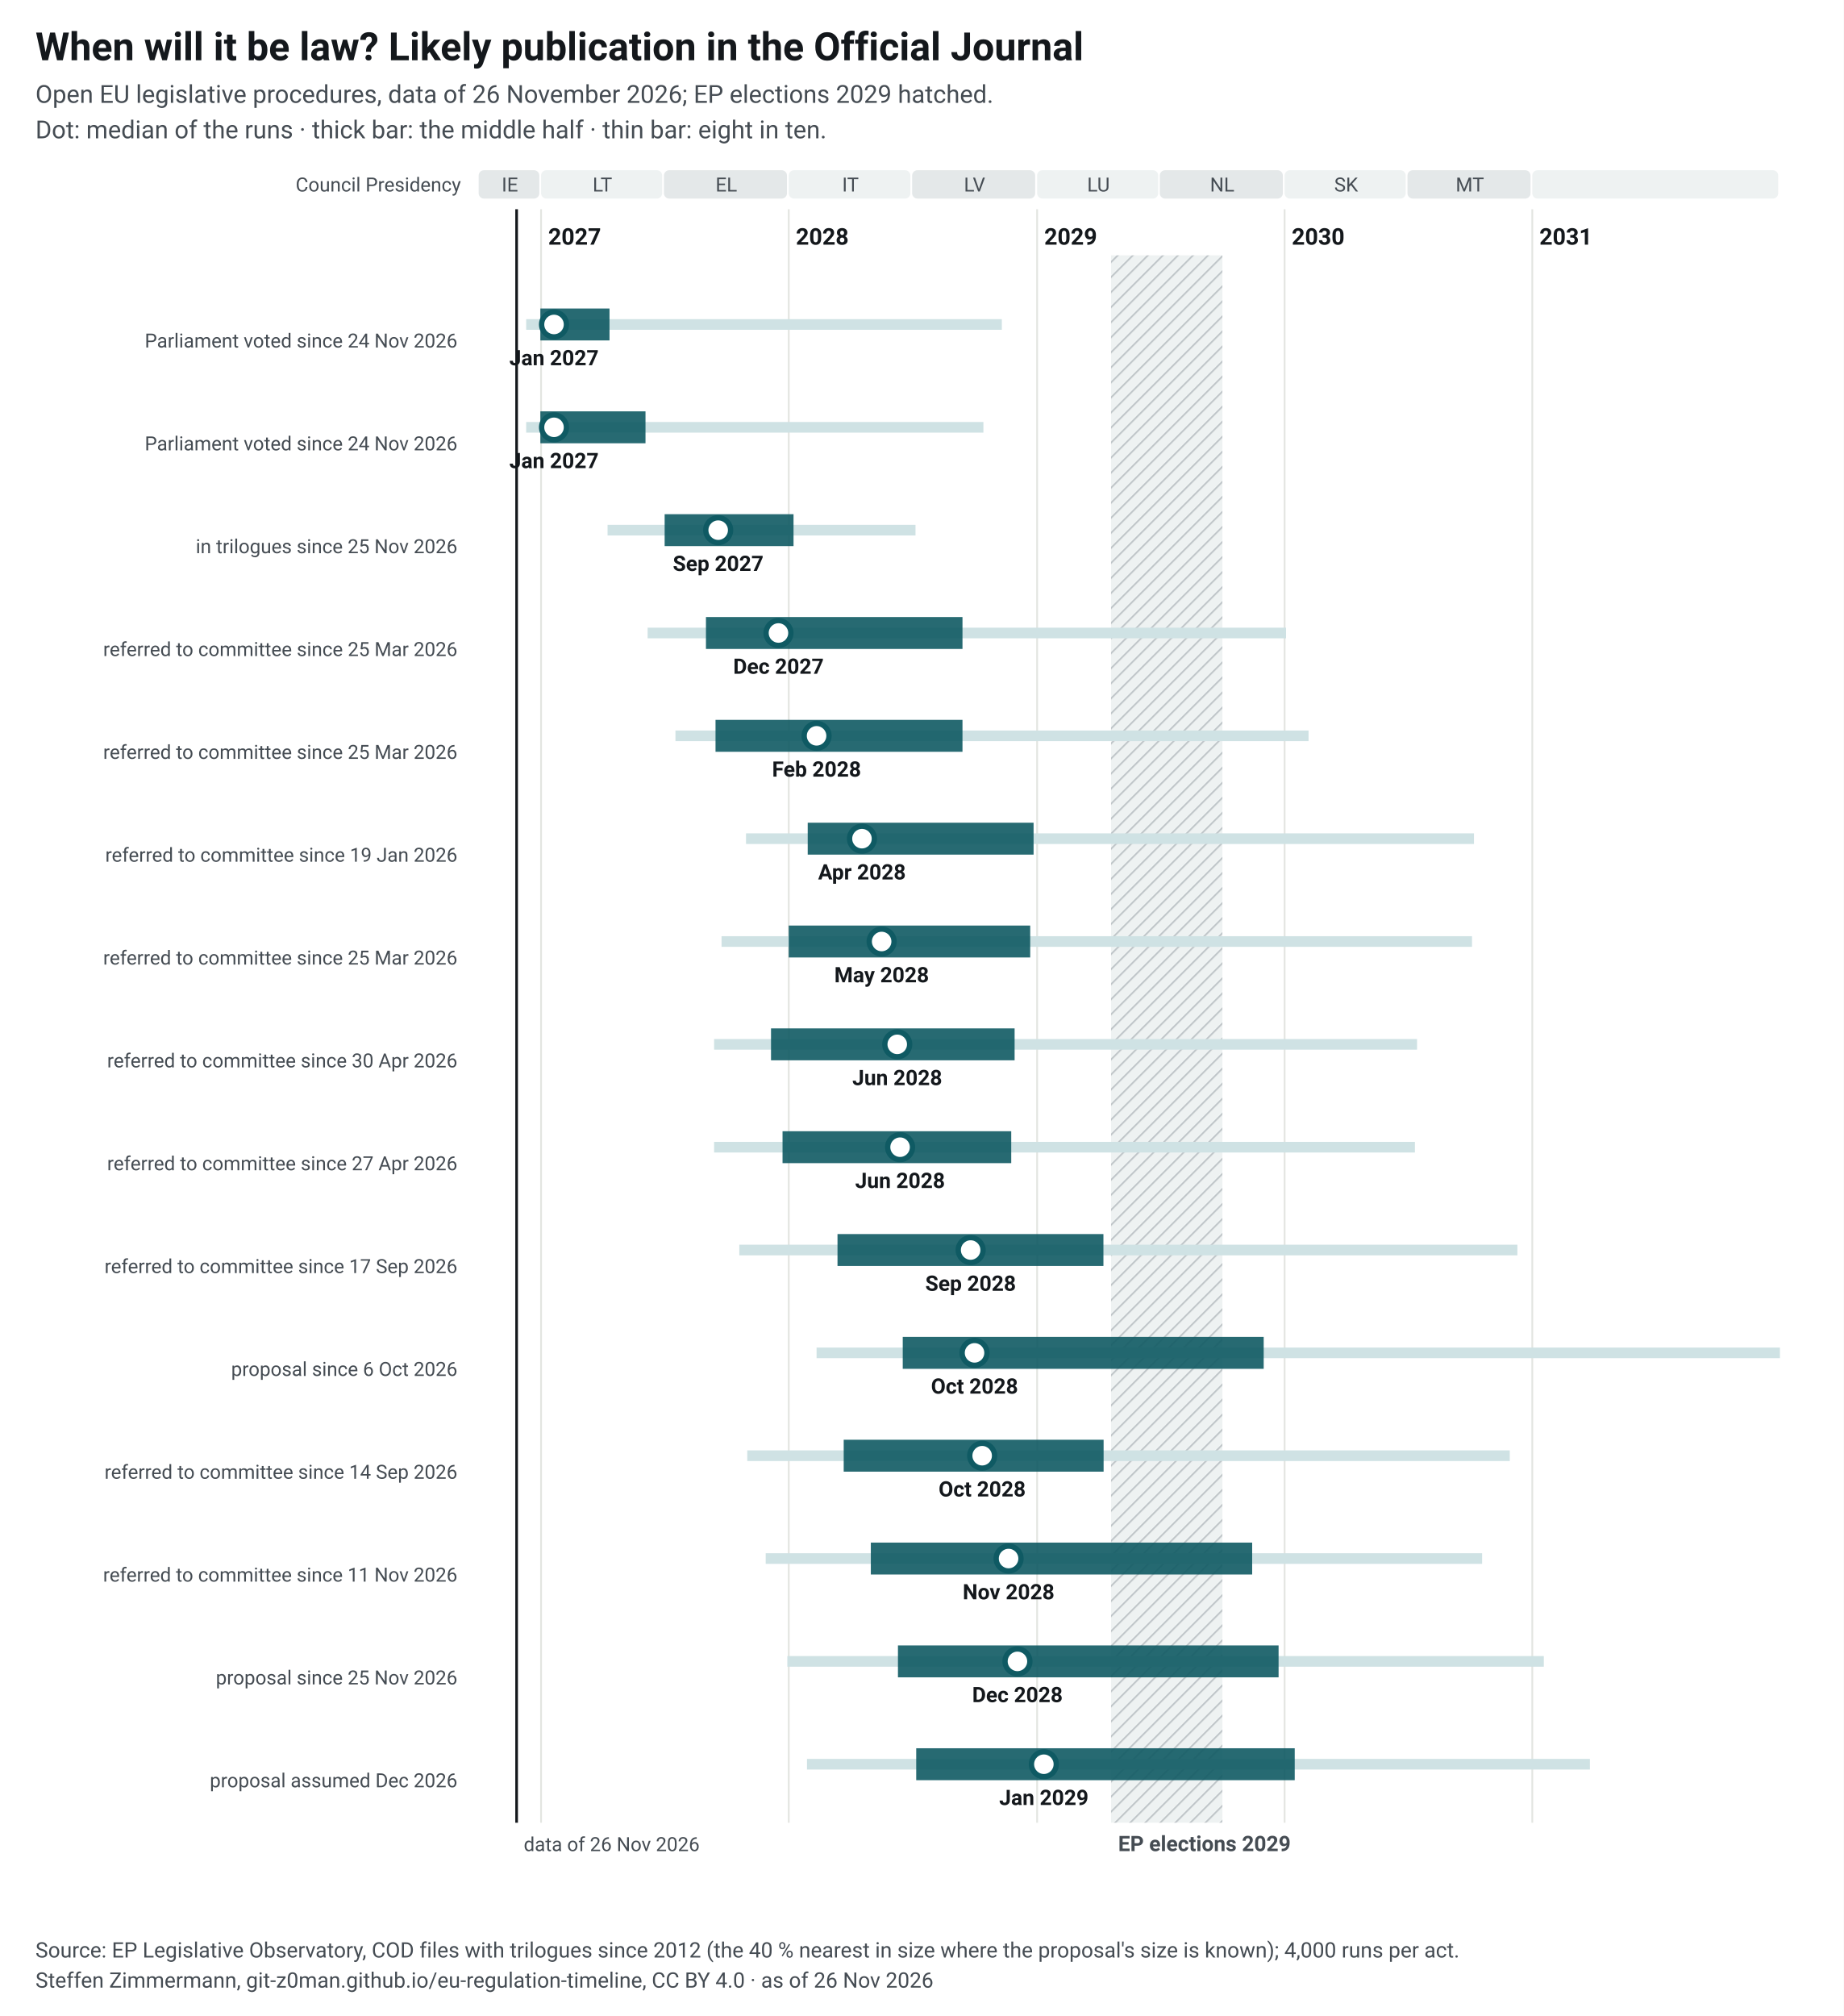
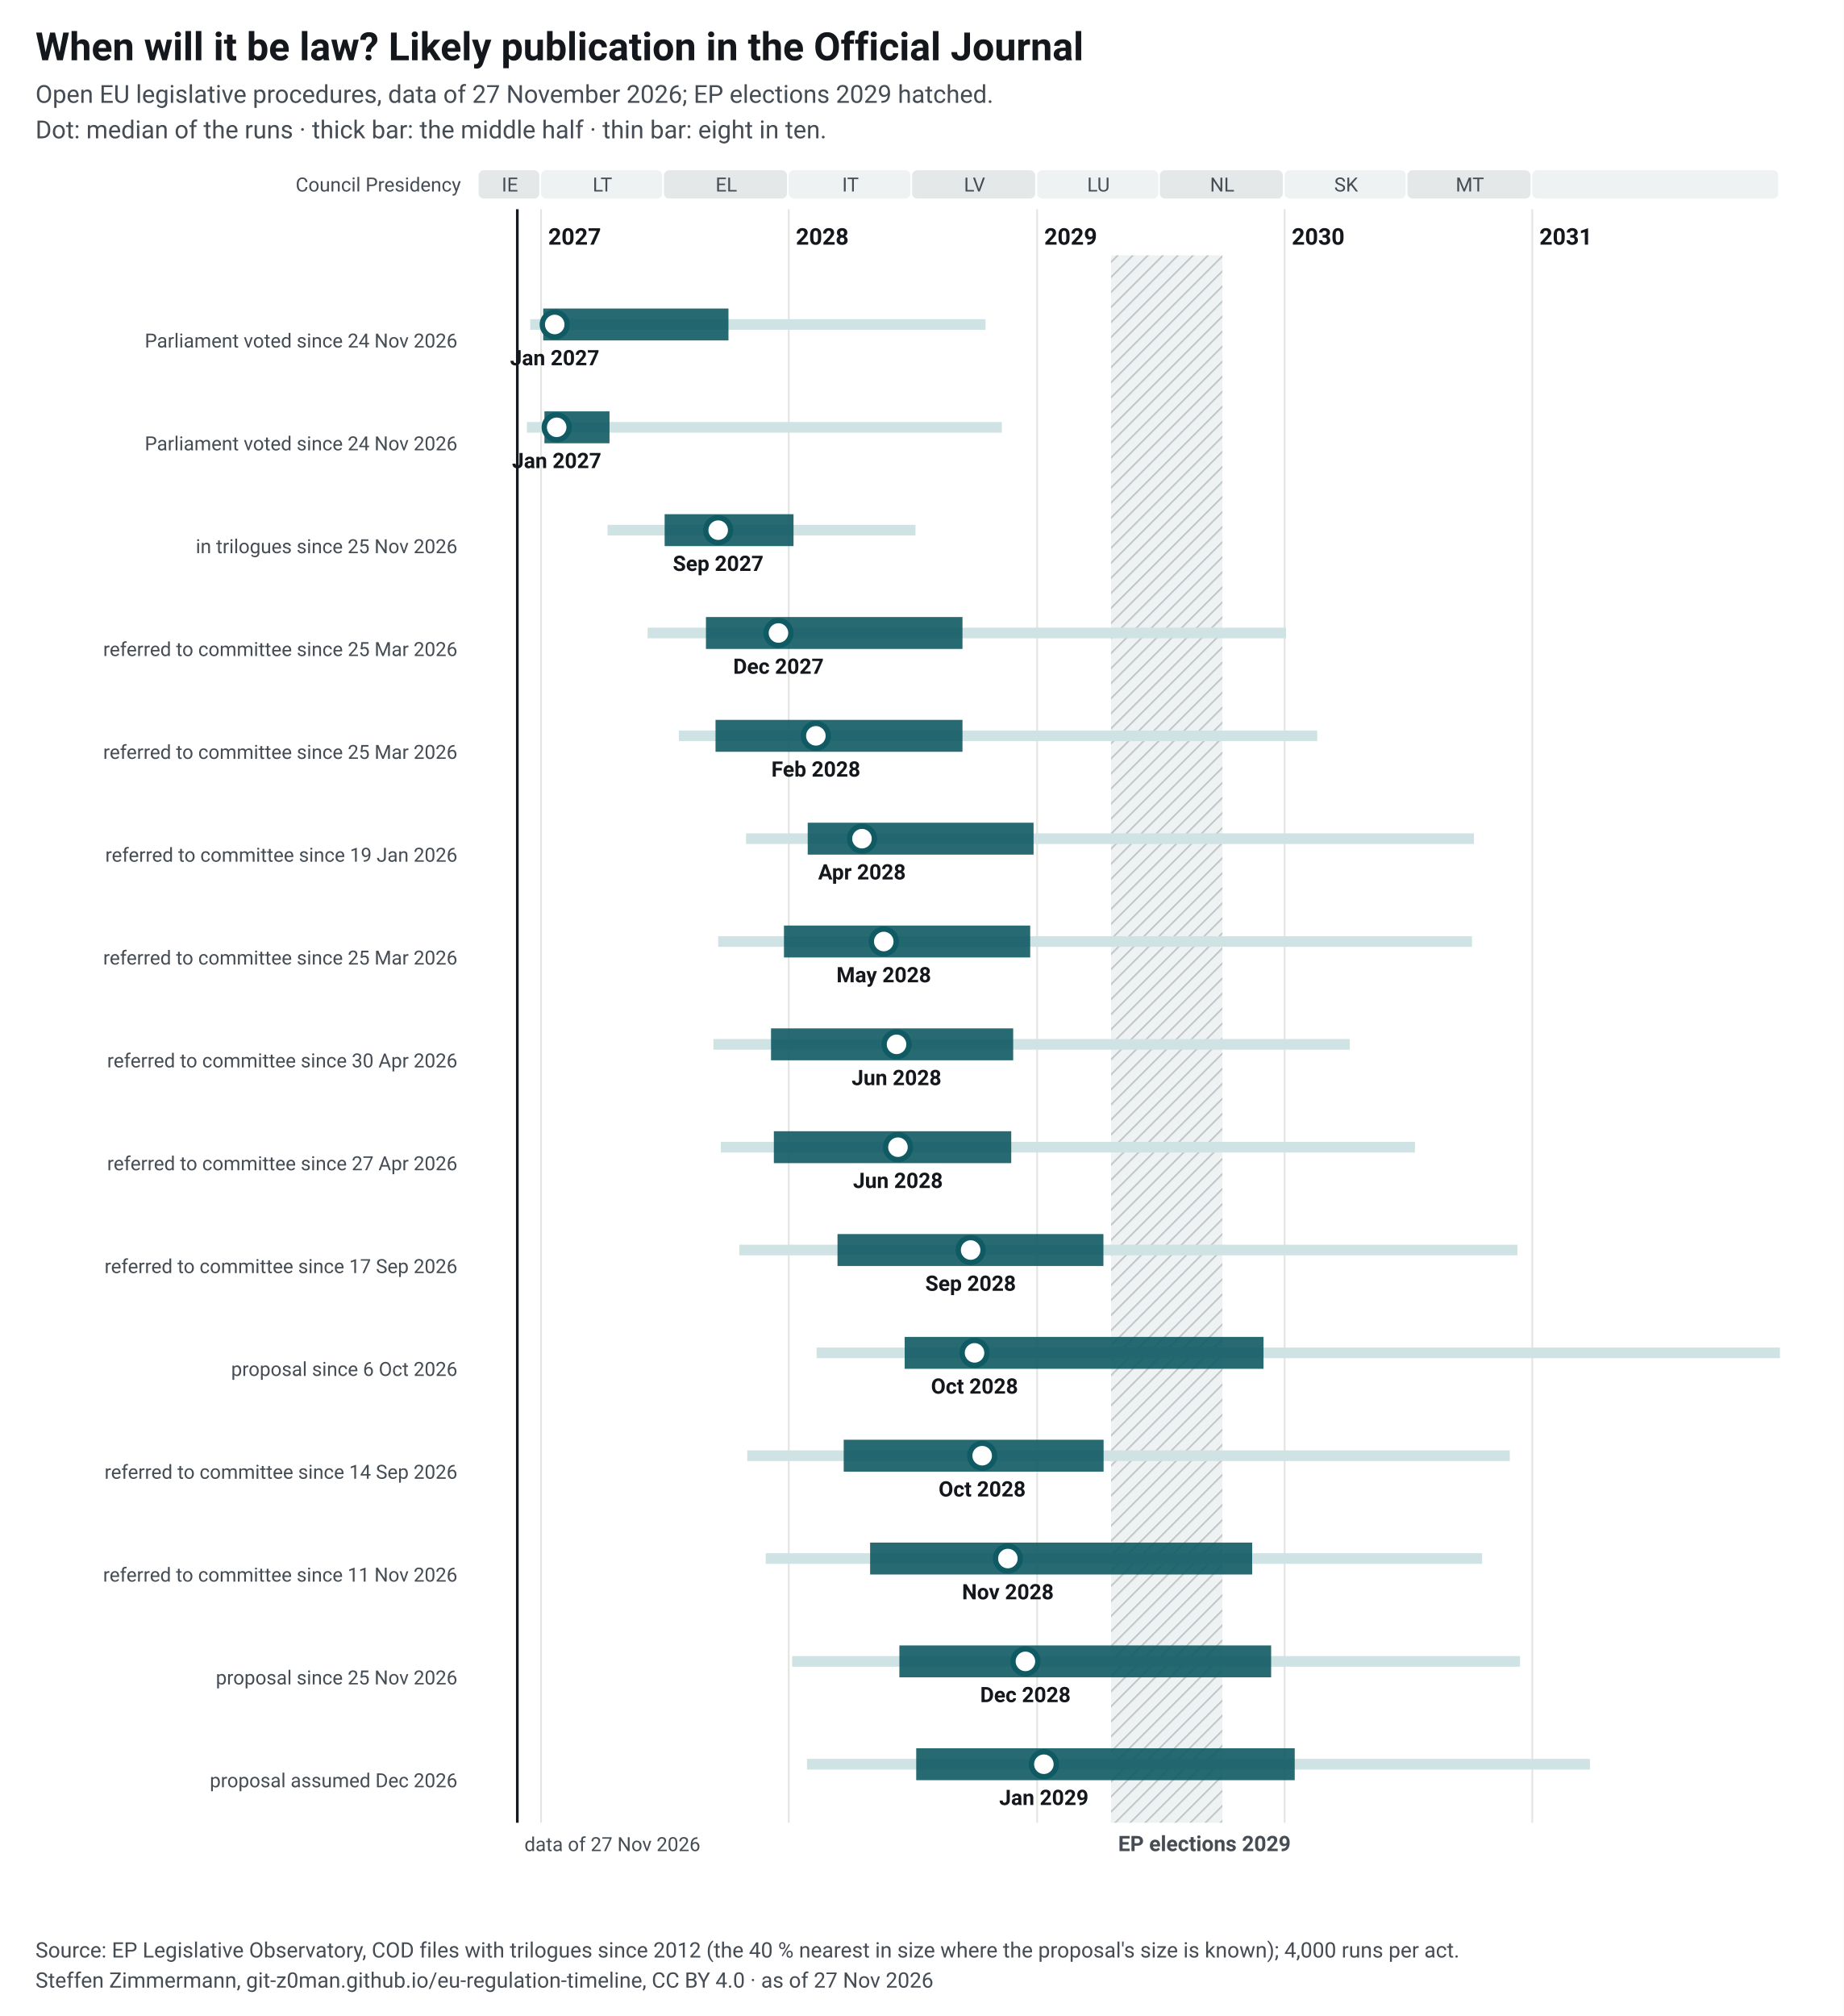
<svg xmlns="http://www.w3.org/2000/svg" width="1040" height="1137" viewBox="0 0 1040 1137" font-family="&quot;Source Sans 3&quot;, system-ui, -apple-system, Segoe UI, Roboto, Arial, sans-serif" font-size="13">
  <style>.ink{fill:#14181c}.mu{fill:#454c53}.gr{stroke:#e3e5e1;stroke-width:1}.pa{fill:#eef2f2}.pb{fill:#e4e8e9}.hb{fill:#eef2f2}.hl{stroke:#c3c9cc}.wt{fill:#454c53}.pt{fill:#14181c;paint-order:stroke;stroke:#fff;stroke-width:4px;stroke-linejoin:round}.pl{stroke:#14181c}.td{stroke:#14181c;stroke-width:1.5}.b50{fill:#0f5a63;opacity:.9}.b80{fill:#cfe2e4}.med{fill:#fff;stroke:#0f5a63}.fx{fill:#14181c}.ini{fill:#e3eeef;stroke:#6e9195;stroke-width:1}.ini80{fill:#a7b7ba}.inim{stroke:#6e9195;stroke-width:2}.c1{stroke:#0f5a63}.c2{stroke:#454c53;stroke-dasharray:7 4}.c3{stroke:#6e9195;stroke-dasharray:2 4}.ax{stroke:#454c53;stroke-width:1}.dn{fill:#0f5a63;stroke:#fff}.de{fill:#fff;stroke:#0f5a63}a text{fill:#0f5a63}.nl-pending{fill:#0f5a63}.nl-adopted{fill:#5b646b}.nl-plan{fill:#fff;stroke:#14181c}.nl-open{fill:none;stroke:#14181c}.nl-q{fill:#14181c}.nl-row{stroke:#e3e5e1;stroke-width:.6}.nl-g-announced{fill:#f1f2f3}.nl-g-pending{fill:#e3eeef}.nl-g-adopted{fill:#eef2f2}</style>
  <rect width="1040" height="1137" fill="#fff" />
  <text x="20" y="34" font-size="22" font-weight="700" class="ink">When will it be law? Likely publication in the Official Journal</text>
-   <text x="20" y="58" font-size="14" class="mu">Open EU legislative procedures, data of 26 November 2026; EP elections 2029 hatched.</text>
+   <text x="20" y="58" font-size="14" class="mu">Open EU legislative procedures, data of 27 November 2026; EP elections 2029 hatched.</text>
  <text x="20" y="78" font-size="14" class="mu">Dot: median of the runs · thick bar: the middle half · thin bar: eight in ten.</text>
  <g transform="translate(20,92)">
    <defs>
      <pattern id="hatch-34" width="6" height="6" patternUnits="userSpaceOnUse" patternTransform="rotate(45)">
        <rect width="6" height="6" class="hb" />
        <line x1="0" y1="0" x2="0" y2="6" class="hl" stroke-width="2" />
      </pattern>
    </defs>
    <rect x="250.0" y="4" width="34.2" height="16" rx="3" class="pb" data-tip="Council Presidency: IE, Jul 2026 to Dec 2026" />
    <text x="267.6" y="16" text-anchor="middle" font-size="11" class="mu">IE</text>
    <rect x="285.2" y="4" width="68.3" height="16" rx="3" class="pa" data-tip="Council Presidency: LT, Jan 2027 to Jun 2027" />
    <text x="319.8" y="16" text-anchor="middle" font-size="11" class="mu">LT</text>
    <rect x="354.5" y="4" width="69.4" height="16" rx="3" class="pb" data-tip="Council Presidency: EL, Jul 2027 to Dec 2027" />
    <text x="389.7" y="16" text-anchor="middle" font-size="11" class="mu">EL</text>
    <rect x="424.9" y="4" width="68.6" height="16" rx="3" class="pa" data-tip="Council Presidency: IT, Jan 2028 to Jun 2028" />
    <text x="459.7" y="16" text-anchor="middle" font-size="11" class="mu">IT</text>
    <rect x="494.5" y="4" width="69.4" height="16" rx="3" class="pb" data-tip="Council Presidency: LV, Jul 2028 to Dec 2028" />
    <text x="529.7" y="16" text-anchor="middle" font-size="11" class="mu">LV</text>
    <rect x="565.0" y="4" width="68.3" height="16" rx="3" class="pa" data-tip="Council Presidency: LU, Jan 2029 to Jun 2029" />
    <text x="599.6" y="16" text-anchor="middle" font-size="11" class="mu">LU</text>
    <rect x="634.2" y="4" width="69.4" height="16" rx="3" class="pb" data-tip="Council Presidency: NL, Jul 2029 to Dec 2029" />
    <text x="669.4" y="16" text-anchor="middle" font-size="11" class="mu">NL</text>
    <rect x="704.6" y="4" width="68.3" height="16" rx="3" class="pa" data-tip="Council Presidency: SK, Jan 2030 to Jun 2030" />
    <text x="739.3" y="16" text-anchor="middle" font-size="11" class="mu">SK</text>
    <rect x="773.9" y="4" width="69.4" height="16" rx="3" class="pb" data-tip="Council Presidency: MT, Jul 2030 to Dec 2030" />
    <text x="809.1" y="16" text-anchor="middle" font-size="11" class="mu">MT</text>
    <rect x="844.3" y="4" width="138.7" height="16" rx="3" class="pa" data-tip="Council Presidency: not decided, Jan 2031 to Dec 2031" />
    <text x="914.2" y="16" text-anchor="middle" font-size="11" class="mu" />
    <line x1="285.2" y1="26" x2="285.2" y2="936" class="gr" />
    <text x="289.2" y="46" font-weight="600" class="ink">2027</text>
    <line x1="424.9" y1="26" x2="424.9" y2="936" class="gr" />
    <text x="428.9" y="46" font-weight="600" class="ink">2028</text>
    <line x1="565.0" y1="26" x2="565.0" y2="936" class="gr" />
    <text x="569.0" y="46" font-weight="600" class="ink">2029</text>
    <line x1="704.6" y1="26" x2="704.6" y2="936" class="gr" />
    <text x="708.6" y="46" font-weight="600" class="ink">2030</text>
    <line x1="844.3" y1="26" x2="844.3" y2="936" class="gr" />
    <text x="848.3" y="46" font-weight="600" class="ink">2031</text>
    <rect x="606.7" y="52" width="62.8" height="884" fill="url(#hatch-34)" data-tip="European elections 2029: Parliament does no legislative work from its last session in April until the new committees vote again in October (assumption, as in 2024; the dates are not set yet)." />
    <text x="610.7" y="952" font-size="12" font-weight="600" class="wt">EP elections 2029</text>
    <text x="240" y="16" text-anchor="end" font-size="11" class="mu">Council Presidency</text>
-     <line x1="271.4" y1="26" x2="271.4" y2="936" class="td" />
-     <text x="275.4" y="952" font-size="11" class="mu">data of 26 Nov 2026</text>
+     <line x1="271.8" y1="26" x2="271.8" y2="936" class="td" />
+     <text x="275.8" y="952" font-size="11" class="mu">data of 27 Nov 2026</text>
    <text x="238" y="88.0" text-anchor="end" font-weight="600" class="ink lnk" />
    <text x="238" y="104.0" text-anchor="end" font-size="11" class="mu">Parliament voted since 24 Nov 2026</text>
-     <rect x="276.8" y="88.0" width="268.3" height="6" class="b80" data-tip="Omnibus IV – Digitalisation and common specifications (Directive): median Jan 2027; half of the runs Dec 2026 to Apr 2027; eight in ten Dec 2026 to Nov 2028" />
-     <rect x="284.8" y="82.0" width="39.0" height="18" class="b50" data-tip="Omnibus IV – Digitalisation and common specifications (Directive): median Jan 2027; half of the runs Dec 2026 to Apr 2027; eight in ten Dec 2026 to Nov 2028" />
-     <circle cx="292.5" cy="91.0" r="7" class="med" stroke-width="3" data-tip="Omnibus IV – Digitalisation and common specifications (Directive): median Jan 2027; half of the runs Dec 2026 to Apr 2027; eight in ten Dec 2026 to Nov 2028" />
-     <text x="292.5" y="114.0" text-anchor="middle" font-size="12" font-weight="600" class="ink">Jan 2027</text>
+     <rect x="279.1" y="88.0" width="256.8" height="6" class="b80" data-tip="Omnibus IV – Digitalisation and common specifications (Regulation): median Jan 2027; half of the runs Jan 2027 to Oct 2027; eight in ten Dec 2026 to Oct 2028" />
+     <rect x="286.4" y="82.0" width="104.5" height="18" class="b50" data-tip="Omnibus IV – Digitalisation and common specifications (Regulation): median Jan 2027; half of the runs Jan 2027 to Oct 2027; eight in ten Dec 2026 to Oct 2028" />
+     <circle cx="292.9" cy="91.0" r="7" class="med" stroke-width="3" data-tip="Omnibus IV – Digitalisation and common specifications (Regulation): median Jan 2027; half of the runs Jan 2027 to Oct 2027; eight in ten Dec 2026 to Oct 2028" />
+     <text x="292.9" y="114.0" text-anchor="middle" font-size="12" font-weight="600" class="ink">Jan 2027</text>
    <text x="238" y="146.0" text-anchor="end" font-weight="600" class="ink lnk" />
    <text x="238" y="162.0" text-anchor="end" font-size="11" class="mu">Parliament voted since 24 Nov 2026</text>
-     <rect x="276.8" y="146.0" width="257.9" height="6" class="b80" data-tip="Omnibus IV – Digitalisation and common specifications (Regulation): median Jan 2027; half of the runs Dec 2026 to Jun 2027; eight in ten Dec 2026 to Oct 2028" />
-     <rect x="284.8" y="140.0" width="59.3" height="18" class="b50" data-tip="Omnibus IV – Digitalisation and common specifications (Regulation): median Jan 2027; half of the runs Dec 2026 to Jun 2027; eight in ten Dec 2026 to Oct 2028" />
-     <circle cx="292.5" cy="149.0" r="7" class="med" stroke-width="3" data-tip="Omnibus IV – Digitalisation and common specifications (Regulation): median Jan 2027; half of the runs Dec 2026 to Jun 2027; eight in ten Dec 2026 to Oct 2028" />
-     <text x="292.5" y="172.0" text-anchor="middle" font-size="12" font-weight="600" class="ink">Jan 2027</text>
+     <rect x="277.2" y="146.0" width="267.9" height="6" class="b80" data-tip="Omnibus IV – Digitalisation and common specifications (Directive): median Jan 2027; half of the runs Jan 2027 to Apr 2027; eight in ten Dec 2026 to Nov 2028" />
+     <rect x="287.1" y="140.0" width="36.7" height="18" class="b50" data-tip="Omnibus IV – Digitalisation and common specifications (Directive): median Jan 2027; half of the runs Jan 2027 to Apr 2027; eight in ten Dec 2026 to Nov 2028" />
+     <circle cx="294.0" cy="149.0" r="7" class="med" stroke-width="3" data-tip="Omnibus IV – Digitalisation and common specifications (Directive): median Jan 2027; half of the runs Jan 2027 to Apr 2027; eight in ten Dec 2026 to Nov 2028" />
+     <text x="294.0" y="172.0" text-anchor="middle" font-size="12" font-weight="600" class="ink">Jan 2027</text>
    <text x="238" y="204.0" text-anchor="end" font-weight="600" class="ink lnk" />
    <text x="238" y="220.0" text-anchor="end" font-size="11" class="mu">in trilogues since 25 Nov 2026</text>
    <rect x="322.7" y="204.0" width="173.7" height="6" class="b80" data-tip="EU Space Act: median Sep 2027; half of the runs Jul 2027 to Jan 2028; eight in ten Apr 2027 to Jul 2028" />
    <rect x="354.9" y="198.0" width="72.7" height="18" class="b50" data-tip="EU Space Act: median Sep 2027; half of the runs Jul 2027 to Jan 2028; eight in ten Apr 2027 to Jul 2028" />
    <circle cx="385.1" cy="207.0" r="7" class="med" stroke-width="3" data-tip="EU Space Act: median Sep 2027; half of the runs Jul 2027 to Jan 2028; eight in ten Apr 2027 to Jul 2028" />
    <text x="385.1" y="230.0" text-anchor="middle" font-size="12" font-weight="600" class="ink">Sep 2027</text>
    <text x="238" y="262.0" text-anchor="end" font-weight="600" class="ink lnk" />
    <text x="238" y="278.0" text-anchor="end" font-size="11" class="mu">referred to committee since 25 Mar 2026</text>
    <rect x="345.3" y="262.0" width="360.1" height="6" class="b80" data-tip="MDR/IVDR simplification: median Dec 2027; half of the runs Sep 2027 to Sep 2028; eight in ten Jun 2027 to Jan 2030" />
    <rect x="378.2" y="256.0" width="144.7" height="18" class="b50" data-tip="MDR/IVDR simplification: median Dec 2027; half of the runs Sep 2027 to Sep 2028; eight in ten Jun 2027 to Jan 2030" />
    <circle cx="419.1" cy="265.0" r="7" class="med" stroke-width="3" data-tip="MDR/IVDR simplification: median Dec 2027; half of the runs Sep 2027 to Sep 2028; eight in ten Jun 2027 to Jan 2030" />
    <text x="419.1" y="288.0" text-anchor="middle" font-size="12" font-weight="600" class="ink">Dec 2027</text>
    <text x="238" y="320.0" text-anchor="end" font-weight="600" class="ink lnk" />
    <text x="238" y="336.0" text-anchor="end" font-size="11" class="mu">referred to committee since 25 Mar 2026</text>
-     <rect x="361.0" y="320.0" width="357.1" height="6" class="b80" data-tip="NIS-2 amendment: median Feb 2028; half of the runs Sep 2027 to Sep 2028; eight in ten Jul 2027 to Feb 2030" />
+     <rect x="362.9" y="320.0" width="360.1" height="6" class="b80" data-tip="NIS-2 amendment: median Feb 2028; half of the runs Sep 2027 to Sep 2028; eight in ten Jul 2027 to Feb 2030" />
    <rect x="383.6" y="314.0" width="139.3" height="18" class="b50" data-tip="NIS-2 amendment: median Feb 2028; half of the runs Sep 2027 to Sep 2028; eight in ten Jul 2027 to Feb 2030" />
-     <circle cx="440.6" cy="323.0" r="7" class="med" stroke-width="3" data-tip="NIS-2 amendment: median Feb 2028; half of the runs Sep 2027 to Sep 2028; eight in ten Jul 2027 to Feb 2030" />
-     <text x="440.6" y="346.0" text-anchor="middle" font-size="12" font-weight="600" class="ink">Feb 2028</text>
+     <circle cx="440.2" cy="323.0" r="7" class="med" stroke-width="3" data-tip="NIS-2 amendment: median Feb 2028; half of the runs Sep 2027 to Sep 2028; eight in ten Jul 2027 to Feb 2030" />
+     <text x="440.2" y="346.0" text-anchor="middle" font-size="12" font-weight="600" class="ink">Feb 2028</text>
    <text x="238" y="378.0" text-anchor="end" font-weight="600" class="ink lnk" />
    <text x="238" y="394.0" text-anchor="end" font-size="11" class="mu">referred to committee since 19 Jan 2026</text>
    <rect x="400.8" y="378.0" width="410.6" height="6" class="b80" data-tip="Digital Omnibus: median Apr 2028; half of the runs Jan 2028 to Dec 2028; eight in ten Oct 2027 to Oct 2030" />
    <rect x="435.6" y="372.0" width="127.4" height="18" class="b50" data-tip="Digital Omnibus: median Apr 2028; half of the runs Jan 2028 to Dec 2028; eight in ten Oct 2027 to Oct 2030" />
    <circle cx="466.2" cy="381.0" r="7" class="med" stroke-width="3" data-tip="Digital Omnibus: median Apr 2028; half of the runs Jan 2028 to Dec 2028; eight in ten Oct 2027 to Oct 2030" />
    <text x="466.2" y="404.0" text-anchor="middle" font-size="12" font-weight="600" class="ink">Apr 2028</text>
    <text x="238" y="436.0" text-anchor="end" font-weight="600" class="ink lnk" />
    <text x="238" y="452.0" text-anchor="end" font-size="11" class="mu">referred to committee since 25 Mar 2026</text>
-     <rect x="387.0" y="436.0" width="423.3" height="6" class="b80" data-tip="Cybersecurity Act 2: median May 2028; half of the runs Jan 2028 to Dec 2028; eight in ten Sep 2027 to Oct 2030" />
-     <rect x="424.9" y="430.0" width="136.2" height="18" class="b50" data-tip="Cybersecurity Act 2: median May 2028; half of the runs Jan 2028 to Dec 2028; eight in ten Sep 2027 to Oct 2030" />
-     <circle cx="477.3" cy="439.0" r="7" class="med" stroke-width="3" data-tip="Cybersecurity Act 2: median May 2028; half of the runs Jan 2028 to Dec 2028; eight in ten Sep 2027 to Oct 2030" />
-     <text x="477.3" y="462.0" text-anchor="middle" font-size="12" font-weight="600" class="ink">May 2028</text>
+     <rect x="385.1" y="436.0" width="425.2" height="6" class="b80" data-tip="Cybersecurity Act 2: median May 2028; half of the runs Dec 2027 to Dec 2028; eight in ten Sep 2027 to Oct 2030" />
+     <rect x="422.2" y="430.0" width="138.9" height="18" class="b50" data-tip="Cybersecurity Act 2: median May 2028; half of the runs Dec 2027 to Dec 2028; eight in ten Sep 2027 to Oct 2030" />
+     <circle cx="478.5" cy="439.0" r="7" class="med" stroke-width="3" data-tip="Cybersecurity Act 2: median May 2028; half of the runs Dec 2027 to Dec 2028; eight in ten Sep 2027 to Oct 2030" />
+     <text x="478.5" y="462.0" text-anchor="middle" font-size="12" font-weight="600" class="ink">May 2028</text>
    <text x="238" y="494.0" text-anchor="end" font-weight="600" class="ink lnk" />
    <text x="238" y="510.0" text-anchor="end" font-size="11" class="mu">referred to committee since 30 Apr 2026</text>
-     <rect x="382.8" y="494.0" width="396.5" height="6" class="b80" data-tip="Industrial Accelerator Act: median Jun 2028; half of the runs Dec 2027 to Nov 2028; eight in ten Sep 2027 to Jul 2030" />
-     <rect x="414.9" y="488.0" width="137.4" height="18" class="b50" data-tip="Industrial Accelerator Act: median Jun 2028; half of the runs Dec 2027 to Nov 2028; eight in ten Sep 2027 to Jul 2030" />
-     <circle cx="486.1" cy="497.0" r="7" class="med" stroke-width="3" data-tip="Industrial Accelerator Act: median Jun 2028; half of the runs Dec 2027 to Nov 2028; eight in ten Sep 2027 to Jul 2030" />
-     <text x="486.1" y="520.0" text-anchor="middle" font-size="12" font-weight="600" class="ink">Jun 2028</text>
+     <rect x="382.4" y="494.0" width="359.0" height="6" class="b80" data-tip="Industrial Accelerator Act: median Jun 2028; half of the runs Dec 2027 to Nov 2028; eight in ten Sep 2027 to Apr 2030" />
+     <rect x="414.9" y="488.0" width="136.6" height="18" class="b50" data-tip="Industrial Accelerator Act: median Jun 2028; half of the runs Dec 2027 to Nov 2028; eight in ten Sep 2027 to Apr 2030" />
+     <circle cx="485.7" cy="497.0" r="7" class="med" stroke-width="3" data-tip="Industrial Accelerator Act: median Jun 2028; half of the runs Dec 2027 to Nov 2028; eight in ten Sep 2027 to Apr 2030" />
+     <text x="485.7" y="520.0" text-anchor="middle" font-size="12" font-weight="600" class="ink">Jun 2028</text>
    <text x="238" y="552.0" text-anchor="end" font-weight="600" class="ink lnk" />
    <text x="238" y="568.0" text-anchor="end" font-size="11" class="mu">referred to committee since 27 Apr 2026</text>
-     <rect x="382.8" y="552.0" width="395.3" height="6" class="b80" data-tip="Digital Networks Act: median Jun 2028; half of the runs Dec 2027 to Nov 2028; eight in ten Sep 2027 to Jul 2030" />
-     <rect x="421.4" y="546.0" width="129.0" height="18" class="b50" data-tip="Digital Networks Act: median Jun 2028; half of the runs Dec 2027 to Nov 2028; eight in ten Sep 2027 to Jul 2030" />
-     <circle cx="487.7" cy="555.0" r="7" class="med" stroke-width="3" data-tip="Digital Networks Act: median Jun 2028; half of the runs Dec 2027 to Nov 2028; eight in ten Sep 2027 to Jul 2030" />
-     <text x="487.7" y="578.0" text-anchor="middle" font-size="12" font-weight="600" class="ink">Jun 2028</text>
+     <rect x="386.6" y="552.0" width="391.5" height="6" class="b80" data-tip="Digital Networks Act: median Jun 2028; half of the runs Dec 2027 to Nov 2028; eight in ten Sep 2027 to Jul 2030" />
+     <rect x="416.5" y="546.0" width="133.9" height="18" class="b50" data-tip="Digital Networks Act: median Jun 2028; half of the runs Dec 2027 to Nov 2028; eight in ten Sep 2027 to Jul 2030" />
+     <circle cx="486.5" cy="555.0" r="7" class="med" stroke-width="3" data-tip="Digital Networks Act: median Jun 2028; half of the runs Dec 2027 to Nov 2028; eight in ten Sep 2027 to Jul 2030" />
+     <text x="486.5" y="578.0" text-anchor="middle" font-size="12" font-weight="600" class="ink">Jun 2028</text>
    <text x="238" y="610.0" text-anchor="end" font-weight="600" class="ink lnk" />
    <text x="238" y="626.0" text-anchor="end" font-size="11" class="mu">referred to committee since 17 Sep 2026</text>
    <rect x="397.0" y="610.0" width="438.9" height="6" class="b80" data-tip="Cloud and AI Development Act: median Sep 2028; half of the runs Mar 2028 to Apr 2029; eight in ten Oct 2027 to Dec 2030" />
    <rect x="452.4" y="604.0" width="150.0" height="18" class="b50" data-tip="Cloud and AI Development Act: median Sep 2028; half of the runs Mar 2028 to Apr 2029; eight in ten Oct 2027 to Dec 2030" />
    <circle cx="527.5" cy="613.0" r="7" class="med" stroke-width="3" data-tip="Cloud and AI Development Act: median Sep 2028; half of the runs Mar 2028 to Apr 2029; eight in ten Oct 2027 to Dec 2030" />
    <text x="527.5" y="636.0" text-anchor="middle" font-size="12" font-weight="600" class="ink">Sep 2028</text>
    <text x="238" y="668.0" text-anchor="end" font-weight="600" class="ink lnk" />
    <text x="238" y="684.0" text-anchor="end" font-size="11" class="mu">proposal since 6 Oct 2026</text>
    <rect x="440.6" y="668.0" width="543.4" height="6" class="b80" data-tip="New Standardisation Regulation: median Oct 2028; half of the runs Jun 2028 to Dec 2029; eight in ten Feb 2028 to Jun 2032" />
-     <rect x="489.2" y="662.0" width="203.6" height="18" class="b50" data-tip="New Standardisation Regulation: median Oct 2028; half of the runs Jun 2028 to Dec 2029; eight in ten Feb 2028 to Jun 2032" />
+     <rect x="490.3" y="662.0" width="202.4" height="18" class="b50" data-tip="New Standardisation Regulation: median Oct 2028; half of the runs Jun 2028 to Dec 2029; eight in ten Feb 2028 to Jun 2032" />
    <circle cx="529.7" cy="671.0" r="7" class="med" stroke-width="3" data-tip="New Standardisation Regulation: median Oct 2028; half of the runs Jun 2028 to Dec 2029; eight in ten Feb 2028 to Jun 2032" />
    <text x="529.7" y="694.0" text-anchor="middle" font-size="12" font-weight="600" class="ink">Oct 2028</text>
    <text x="238" y="726.0" text-anchor="end" font-weight="600" class="ink lnk" />
    <text x="238" y="742.0" text-anchor="end" font-size="11" class="mu">referred to committee since 14 Sep 2026</text>
    <rect x="401.5" y="726.0" width="430.1" height="6" class="b80" data-tip="Chips Act 2.0: median Oct 2028; half of the runs Mar 2028 to Apr 2029; eight in ten Nov 2027 to Nov 2030" />
    <rect x="455.9" y="720.0" width="146.6" height="18" class="b50" data-tip="Chips Act 2.0: median Oct 2028; half of the runs Mar 2028 to Apr 2029; eight in ten Nov 2027 to Nov 2030" />
    <circle cx="534.0" cy="729.0" r="7" class="med" stroke-width="3" data-tip="Chips Act 2.0: median Oct 2028; half of the runs Mar 2028 to Apr 2029; eight in ten Nov 2027 to Nov 2030" />
    <text x="534.0" y="752.0" text-anchor="middle" font-size="12" font-weight="600" class="ink">Oct 2028</text>
    <text x="238" y="784.0" text-anchor="end" font-weight="600" class="ink lnk" />
    <text x="238" y="800.0" text-anchor="end" font-size="11" class="mu">referred to committee since 11 Nov 2026</text>
-     <rect x="411.9" y="784.0" width="404.1" height="6" class="b80" data-tip="Public Procurement Act: median Nov 2028; half of the runs May 2028 to Nov 2029; eight in ten Nov 2027 to Oct 2030" />
-     <rect x="471.2" y="778.0" width="215.1" height="18" class="b50" data-tip="Public Procurement Act: median Nov 2028; half of the runs May 2028 to Nov 2029; eight in ten Nov 2027 to Oct 2030" />
-     <circle cx="548.9" cy="787.0" r="7" class="med" stroke-width="3" data-tip="Public Procurement Act: median Nov 2028; half of the runs May 2028 to Nov 2029; eight in ten Nov 2027 to Oct 2030" />
-     <text x="548.9" y="810.0" text-anchor="middle" font-size="12" font-weight="600" class="ink">Nov 2028</text>
+     <rect x="411.9" y="784.0" width="404.1" height="6" class="b80" data-tip="Public Procurement Act: median Nov 2028; half of the runs Apr 2028 to Nov 2029; eight in ten Nov 2027 to Oct 2030" />
+     <rect x="470.8" y="778.0" width="215.5" height="18" class="b50" data-tip="Public Procurement Act: median Nov 2028; half of the runs Apr 2028 to Nov 2029; eight in ten Nov 2027 to Oct 2030" />
+     <circle cx="548.5" cy="787.0" r="7" class="med" stroke-width="3" data-tip="Public Procurement Act: median Nov 2028; half of the runs Apr 2028 to Nov 2029; eight in ten Nov 2027 to Oct 2030" />
+     <text x="548.5" y="810.0" text-anchor="middle" font-size="12" font-weight="600" class="ink">Nov 2028</text>
    <text x="238" y="842.0" text-anchor="end" font-weight="600" class="ink lnk" />
    <text x="238" y="858.0" text-anchor="end" font-size="11" class="mu">proposal since 25 Nov 2026</text>
-     <rect x="424.1" y="842.0" width="426.7" height="6" class="b80" data-tip="Quantum Act: median Dec 2028; half of the runs Jun 2028 to Dec 2029; eight in ten Dec 2027 to Jan 2031" />
-     <rect x="486.5" y="836.0" width="214.7" height="18" class="b50" data-tip="Quantum Act: median Dec 2028; half of the runs Jun 2028 to Dec 2029; eight in ten Dec 2027 to Jan 2031" />
-     <circle cx="553.9" cy="845.0" r="7" class="med" stroke-width="3" data-tip="Quantum Act: median Dec 2028; half of the runs Jun 2028 to Dec 2029; eight in ten Dec 2027 to Jan 2031" />
-     <text x="553.9" y="868.0" text-anchor="middle" font-size="12" font-weight="600" class="ink">Dec 2028</text>
+     <rect x="426.8" y="842.0" width="410.6" height="6" class="b80" data-tip="Quantum Act: median Dec 2028; half of the runs Jun 2028 to Dec 2029; eight in ten Jan 2028 to Dec 2030" />
+     <rect x="487.3" y="836.0" width="209.7" height="18" class="b50" data-tip="Quantum Act: median Dec 2028; half of the runs Jun 2028 to Dec 2029; eight in ten Jan 2028 to Dec 2030" />
+     <circle cx="558.4" cy="845.0" r="7" class="med" stroke-width="3" data-tip="Quantum Act: median Dec 2028; half of the runs Jun 2028 to Dec 2029; eight in ten Jan 2028 to Dec 2030" />
+     <text x="558.4" y="868.0" text-anchor="middle" font-size="12" font-weight="600" class="ink">Dec 2028</text>
    <text x="238" y="900.0" text-anchor="end" font-weight="600" class="ink lnk" />
    <text x="238" y="916.0" text-anchor="end" font-size="11" class="mu">proposal assumed Dec 2026</text>
    <rect x="435.2" y="900.0" width="441.6" height="6" class="b80" data-tip="European Product Act: median Jan 2029; half of the runs Jul 2028 to Jan 2030; eight in ten Jan 2028 to Mar 2031" />
    <rect x="496.8" y="894.0" width="213.5" height="18" class="b50" data-tip="European Product Act: median Jan 2029; half of the runs Jul 2028 to Jan 2030; eight in ten Jan 2028 to Mar 2031" />
    <circle cx="568.8" cy="903.0" r="7" class="med" stroke-width="3" data-tip="European Product Act: median Jan 2029; half of the runs Jul 2028 to Jan 2030; eight in ten Jan 2028 to Mar 2031" />
    <text x="568.8" y="926.0" text-anchor="middle" font-size="12" font-weight="600" class="ink">Jan 2029</text>
  </g>
  <text x="20" y="1104" font-size="12" class="mu">Source: EP Legislative Observatory, COD files with trilogues since 2012 (the 40 % nearest in size where the proposal's size is known); 4,000 runs per act.</text>
-   <text x="20" y="1121" font-size="12" class="mu">Steffen Zimmermann, git-z0man.github.io/eu-regulation-timeline, CC BY 4.0 · as of 26 Nov 2026</text>
+   <text x="20" y="1121" font-size="12" class="mu">Steffen Zimmermann, git-z0man.github.io/eu-regulation-timeline, CC BY 4.0 · as of 27 Nov 2026</text>
</svg>
